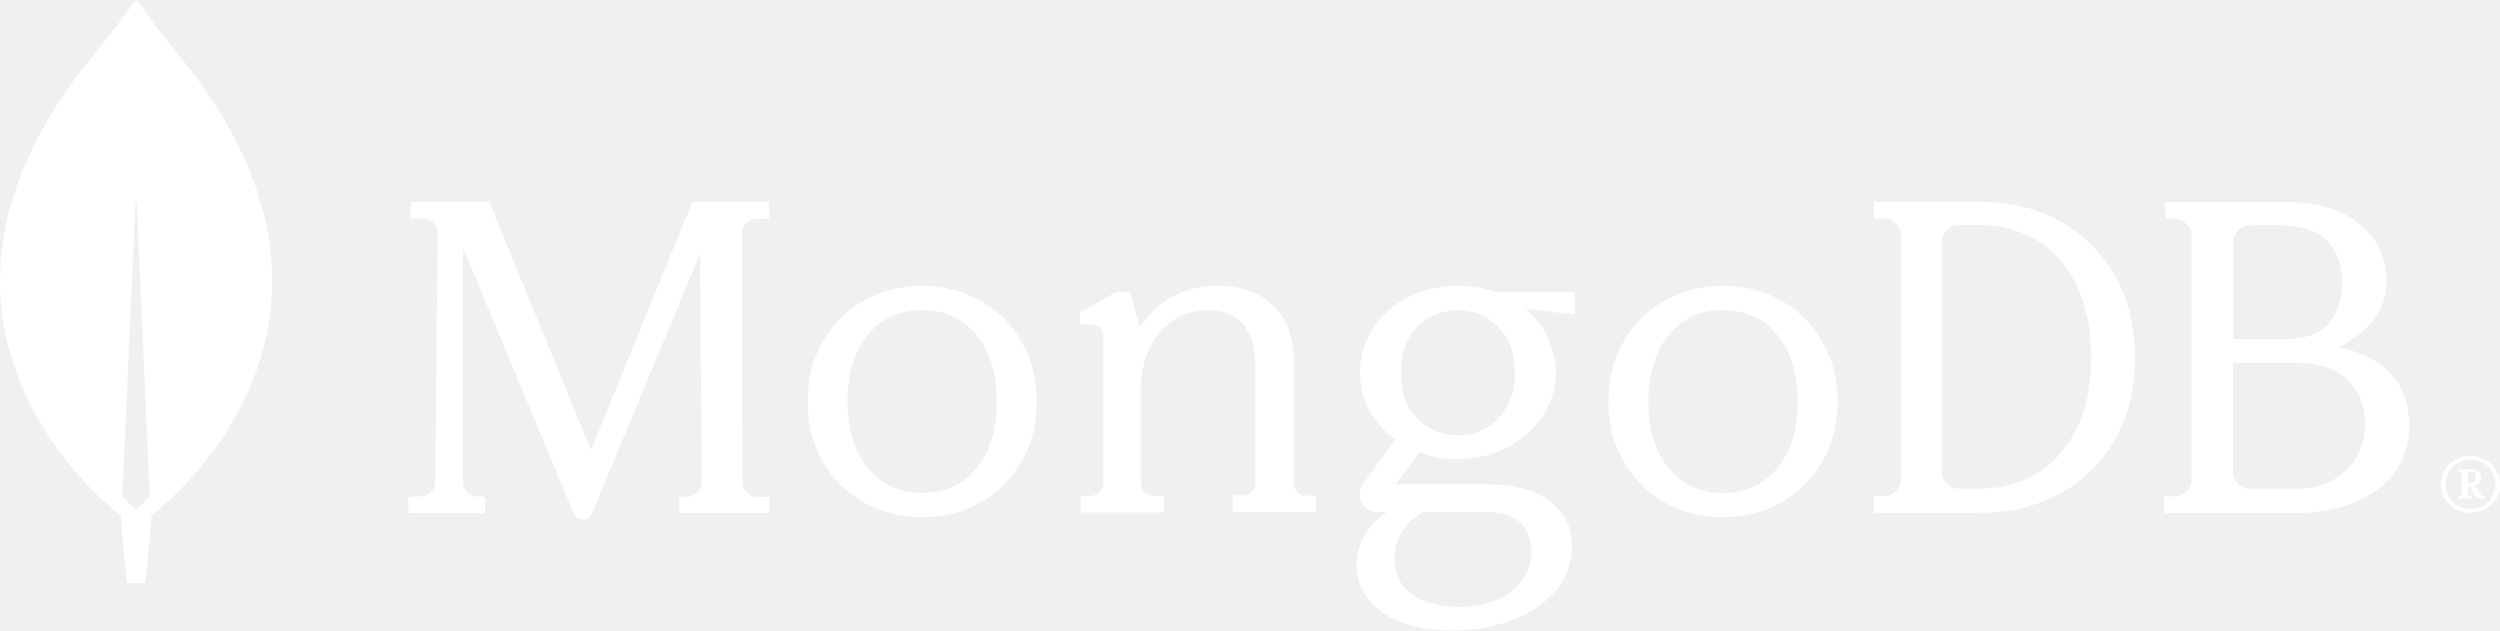
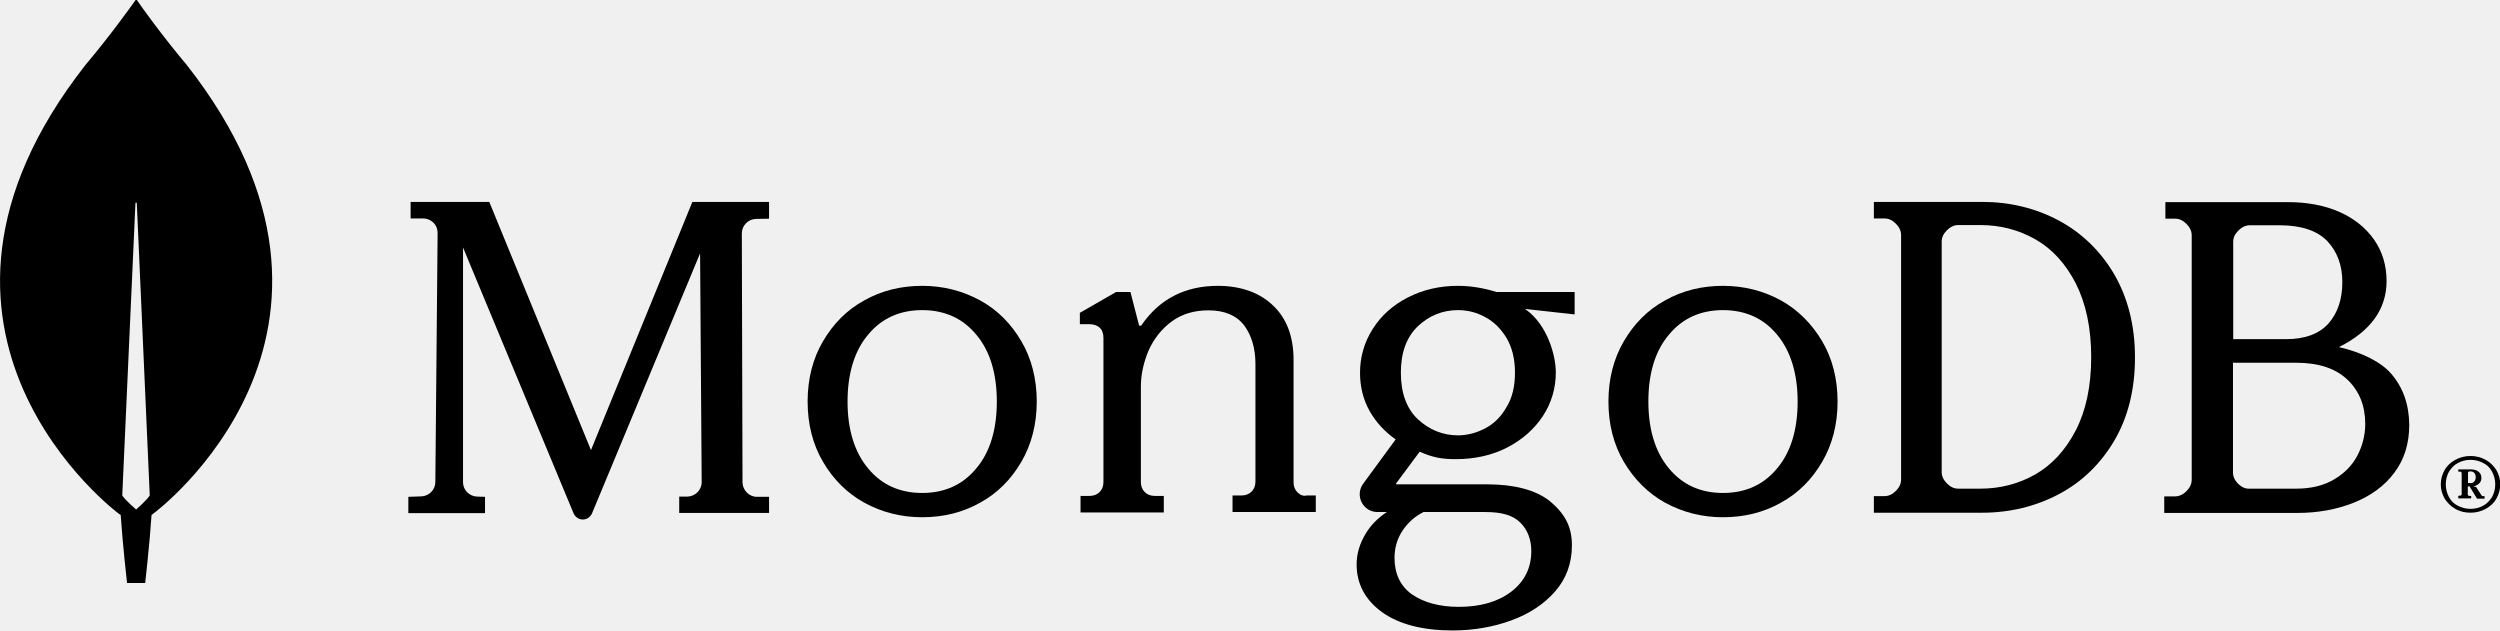
<svg xmlns="http://www.w3.org/2000/svg" version="1.1" id="Layer_1" x="0px" y="0px" viewBox="0 0 1102 278" style="enable-background:new 0 0 1102 278;" xml:space="preserve">
  <style type="text/css">
-   .st0{fill:#FFFFFF;}
+   .st0{fill:#000000;}
 </style>
  <g>
    <path class="st0" d="M82.3,28.6C71.5,15.8,62.2,2.8,60.4,0.1c-0.2-0.2-0.5-0.2-0.7,0c-1.9,2.7-11.2,15.7-22,28.5   c-92.6,118.1,14.6,197.8,14.6,197.8l0.9,0.6c0.8,12.3,2.8,30,2.8,30h4h4c0,0,2-17.6,2.8-30l0.9-0.7   C67.7,226.4,174.9,146.7,82.3,28.6z M60,224.6c0,0-4.8-4.1-6.1-6.2v-0.2l5.8-128.6c0-0.4,0.6-0.4,0.6,0L66,218.2v0.2   C64.7,220.5,60,224.6,60,224.6z">
  </path>
    <path class="st0" d="M260.5,198.4L215.8,89.3l-0.1-0.3H181v7.3h5.6c1.7,0,3.3,0.7,4.5,1.9c1.2,1.2,1.8,2.8,1.8,4.5l-1,109.8   c0,3.4-2.8,6.2-6.2,6.3L180,219v7.2h33.8V219l-3.5-0.1c-3.4-0.1-6.2-2.9-6.2-6.3V109.1l48.7,117.1c0.7,1.7,2.3,2.8,4.1,2.8   c1.8,0,3.4-1.1,4.1-2.8l47.6-114.5l0.7,100.8c0,3.5-2.8,6.3-6.3,6.4h-3.6v7.2H339V219h-5.4c-3.4,0-6.2-2.9-6.3-6.3L327,102.9   c0-3.5,2.8-6.3,6.2-6.4l5.8-0.1V89h-33.8L260.5,198.4z">
  </path>
    <path class="st0" d="M571.9,217c-1.1-1.1-1.7-2.6-1.7-4.4v-53.9c0-10.3-3-18.3-9-24c-5.9-5.7-14.2-8.7-24.4-8.7   c-14.4,0-25.7,5.8-33.6,17.3c-0.1,0.2-0.4,0.3-0.7,0.3c-0.3,0-0.5-0.2-0.5-0.5l-3.7-14.4H492l-16,9.2v5h4.1c1.9,0,3.5,0.5,4.6,1.5   c1.1,1,1.7,2.5,1.7,4.6v63.5c0,1.8-0.6,3.3-1.7,4.4c-1.1,1.1-2.6,1.7-4.4,1.7h-4v7.3H513v-7.3h-4c-1.8,0-3.3-0.6-4.4-1.7   c-1.1-1.1-1.7-2.6-1.7-4.4v-42.1c0-5.3,1.2-10.7,3.4-15.9c2.3-5.1,5.7-9.5,10.2-12.8c4.5-3.3,9.9-4.9,16.2-4.9   c7,0,12.3,2.2,15.7,6.6c3.3,4.4,5,10.2,5,17v51.9c0,1.8-0.6,3.3-1.7,4.4s-2.6,1.7-4.4,1.7h-4v7.3H580v-7.3h-4   C574.5,218.8,573.1,218.2,571.9,217z">
  </path>
    <path class="st0" d="M907.5,97.2C897.4,91.8,886,89,873.8,89H826v7.3h4.7c1.8,0,3.4,0.7,5,2.3c1.5,1.5,2.3,3.2,2.3,5v107.8   c0,1.8-0.8,3.5-2.3,5c-1.5,1.5-3.2,2.3-5,2.3H826v7.3h47.8c12.2,0,23.6-2.8,33.8-8.2c10.2-5.4,18.4-13.4,24.4-23.6   c6-10.2,9.1-22.5,9.1-36.6c0-14-3.1-26.2-9.1-36.6C925.9,110.6,917.7,102.7,907.5,97.2z M921.8,157.4c0,12.8-2.3,23.6-6.8,32.3   c-4.5,8.7-10.5,15.2-17.8,19.4c-7.4,4.2-15.5,6.3-24.3,6.3h-9.7c-1.8,0-3.4-0.7-5-2.3c-1.5-1.5-2.3-3.2-2.3-5V106.5   c0-1.8,0.7-3.4,2.3-5c1.5-1.5,3.2-2.3,5-2.3h9.7c8.8,0,16.9,2.1,24.3,6.3c7.4,4.2,13.3,10.7,17.8,19.4   C919.5,133.8,921.8,144.7,921.8,157.4z">
  </path>
    <path class="st0" d="M1054,164.7c-4.4-5.1-12.9-9.4-23-11.7c13.8-6.9,21-16.6,21-29.1c0-6.8-1.8-12.9-5.4-18.1   c-3.6-5.2-8.7-9.4-15.2-12.3c-6.5-2.9-14.2-4.4-22.8-4.4h-54.1v7.3h4.3c1.8,0,3.4,0.7,5,2.3c1.5,1.5,2.3,3.2,2.3,5v107.8   c0,1.8-0.8,3.5-2.3,5c-1.5,1.5-3.2,2.3-5,2.3H954v7.3h58.7c8.9,0,17.3-1.5,24.8-4.5c7.5-3,13.6-7.4,17.9-13.2   c4.4-5.8,6.6-12.9,6.6-21.1C1061.9,178.3,1059.3,170.8,1054,164.7z M986.6,213.3c-1.5-1.5-2.3-3.2-2.3-5v-48.4h27.9   c9.8,0,17.4,2.5,22.6,7.5c5.2,5,7.8,11.5,7.8,19.5c0,4.8-1.2,9.5-3.4,13.8c-2.3,4.4-5.7,7.9-10.3,10.6c-4.5,2.7-10.1,4.1-16.7,4.1   h-20.6C989.8,215.5,988.2,214.8,986.6,213.3z M984.4,149.6v-43c0-1.8,0.7-3.4,2.3-5c1.5-1.5,3.2-2.3,5-2.3h13.2   c9.5,0,16.6,2.4,21,7c4.4,4.7,6.6,10.7,6.6,18.1c0,7.6-2.1,13.7-6.2,18.3c-4.1,4.5-10.3,6.8-18.6,6.8H984.4z">
  </path>
    <path class="st0" d="M432,132.4c-7.7-4.2-16.2-6.4-25.5-6.4s-17.9,2.1-25.5,6.4c-7.7,4.2-13.7,10.3-18.2,18   C358.3,158,356,167,356,177s2.3,19,6.8,26.6c4.5,7.7,10.6,13.8,18.2,18c7.7,4.2,16.2,6.4,25.5,6.4s17.9-2.1,25.5-6.4   c7.7-4.2,13.7-10.3,18.2-18c4.5-7.7,6.8-16.7,6.8-26.6s-2.3-19-6.8-26.6C445.7,142.7,439.7,136.6,432,132.4z M439.4,177   c0,12.3-3,22.3-9,29.4c-5.9,7.2-13.9,10.9-23.9,10.9c-10,0-18-3.7-23.9-10.9c-6-7.2-9-17.2-9-29.4s3-22.3,9-29.4   c5.9-7.2,13.9-10.9,23.9-10.9c10,0,18,3.7,23.9,10.9C436.4,154.7,439.4,164.7,439.4,177z">
  </path>
    <path class="st0" d="M785,132.4c-7.7-4.2-16.2-6.4-25.5-6.4s-17.9,2.1-25.5,6.4c-7.7,4.2-13.7,10.3-18.2,18S709,167,709,177   s2.3,19,6.8,26.6s10.6,13.8,18.2,18c7.7,4.2,16.2,6.4,25.5,6.4s17.9-2.1,25.5-6.4c7.7-4.2,13.7-10.3,18.2-18S810,187,810,177   s-2.3-19-6.8-26.6S792.6,136.6,785,132.4z M792.4,177c0,12.3-3,22.3-9,29.4c-5.9,7.2-13.9,10.9-23.9,10.9c-10,0-18-3.7-23.9-10.9   c-6-7.2-9-17.2-9-29.4c0-12.4,3-22.3,9-29.4c5.9-7.2,13.9-10.9,23.9-10.9c10,0,18,3.7,23.9,10.9C789.3,154.7,792.4,164.7,792.4,177   z">
  </path>
    <path class="st0" d="M642.6,126c-8,0-15.3,1.7-22,5.1c-6.6,3.4-11.8,8-15.5,13.9c-3.7,5.8-5.6,12.3-5.6,19.3c0,6.2,1.4,11.9,4.3,17   c2.8,4.9,6.6,9,11.4,12.4l-14.3,19.5c-1.8,2.4-2,5.6-0.7,8.2c1.4,2.7,4,4.3,7,4.3h4.1c-4,2.7-7.2,5.9-9.4,9.7   c-2.6,4.3-3.9,8.8-3.9,13.4c0,8.6,3.8,15.7,11.3,21.1c7.4,5.3,17.9,8,31,8c9.1,0,17.9-1.5,25.8-4.4c8-2.9,14.5-7.2,19.4-12.8   c4.9-5.6,7.4-12.4,7.4-20.3c0-8.2-3-14-10-19.7c-6-4.7-15.4-7.2-27.2-7.2h-40.1c-0.1,0-0.2-0.1-0.2-0.1s-0.1-0.2,0-0.3l10.4-14   c2.8,1.3,5.4,2.1,7.7,2.6c2.4,0.5,5.1,0.7,8.1,0.7c8.4,0,16.1-1.7,22.7-5.1c6.6-3.4,11.9-8,15.8-13.9c3.8-5.8,5.7-12.3,5.7-19.2   c0-7.4-3.6-21-13.4-27.9c0-0.1,0.1-0.1,0.1-0.1l21.6,2.4v-9.9h-34.5C654.1,127,648.5,126,642.6,126z M654.7,188.8   c-3.8,2-7.9,3.1-12,3.1c-6.7,0-12.6-2.4-17.7-7.1c-5-4.7-7.5-11.6-7.5-20.5s2.5-15.7,7.5-20.5c5-4.7,10.9-7.1,17.7-7.1   c4.2,0,8.2,1,12,3.1c3.8,2,6.9,5.1,9.4,9.2c2.4,4.1,3.7,9.2,3.7,15.2c0,6.1-1.2,11.2-3.7,15.2C661.7,183.7,658.5,186.8,654.7,188.8   z M627.5,225.7h27.2c7.5,0,12.3,1.5,15.5,4.7c3.2,3.2,4.8,7.5,4.8,12.5c0,7.3-2.9,13.3-8.7,17.8c-5.8,4.5-13.6,6.8-23.3,6.8   c-8.4,0-15.4-1.9-20.6-5.5c-5.1-3.6-7.7-9.1-7.7-16.1c0-4.4,1.2-8.5,3.6-12.1C620.8,230.2,623.7,227.6,627.5,225.7z">
  </path>
    <path class="st0" d="M1082.3,224.3c-2-1.1-3.5-2.7-4.7-4.5c-1.1-2-1.7-4-1.7-6.3s0.6-4.4,1.7-6.3c1.1-2,2.7-3.4,4.7-4.5   c2-1.1,4.2-1.7,6.7-1.7s4.7,0.6,6.7,1.7c2,1.1,3.5,2.7,4.7,4.5c1.1,2,1.7,4,1.7,6.3s-0.6,4.4-1.7,6.3c-1.1,2-2.7,3.4-4.7,4.5   c-2,1.1-4.2,1.7-6.7,1.7C1086.6,226,1084.3,225.5,1082.3,224.3z M1094.6,222.9c1.7-0.9,2.9-2.3,3.9-3.8c0.9-1.7,1.4-3.5,1.4-5.6   s-0.5-3.9-1.4-5.6c-0.9-1.7-2.2-3-3.9-3.8c-1.7-0.9-3.5-1.4-5.6-1.4s-3.9,0.5-5.6,1.4c-1.7,0.9-2.9,2.3-3.9,3.8   c-0.9,1.7-1.4,3.5-1.4,5.6s0.5,3.9,1.4,5.6c0.9,1.7,2.2,3,3.9,3.8c1.7,0.9,3.5,1.4,5.6,1.4S1093,223.8,1094.6,222.9z M1083.6,219.5   v-0.9l0.2-0.1h0.6c0.2,0,0.4-0.1,0.5-0.2c0.2-0.2,0.2-0.3,0.2-0.5v-9.2c0-0.2-0.1-0.4-0.2-0.5c-0.2-0.2-0.3-0.2-0.5-0.2h-0.6   l-0.2-0.1V207l0.2-0.1h5.2c1.5,0,2.6,0.3,3.5,1c0.9,0.7,1.3,1.6,1.3,2.8c0,0.9-0.3,1.8-1,2.4c-0.7,0.7-1.5,1.1-2.5,1.2l1.2,0.4   l2.3,3.6c0.2,0.3,0.4,0.4,0.7,0.4h0.6l0.1,0.1v0.9l-0.1,0.1h-3.1l-0.2-0.1l-3.2-5.3h-0.8v3.5c0,0.2,0.1,0.4,0.2,0.5   c0.2,0.2,0.3,0.2,0.5,0.2h0.6l0.2,0.1v0.9l-0.2,0.1h-5.3L1083.6,219.5z M1088.7,213c0.8,0,1.5-0.2,1.9-0.7c0.4-0.4,0.7-1.1,0.7-1.9   c0-0.8-0.2-1.4-0.6-1.9c-0.4-0.5-1-0.7-1.7-0.7h-0.4c-0.2,0-0.4,0.1-0.5,0.2c-0.2,0.2-0.2,0.3-0.2,0.5v4.4H1088.7z">
  </path>
  </g>
</svg>
